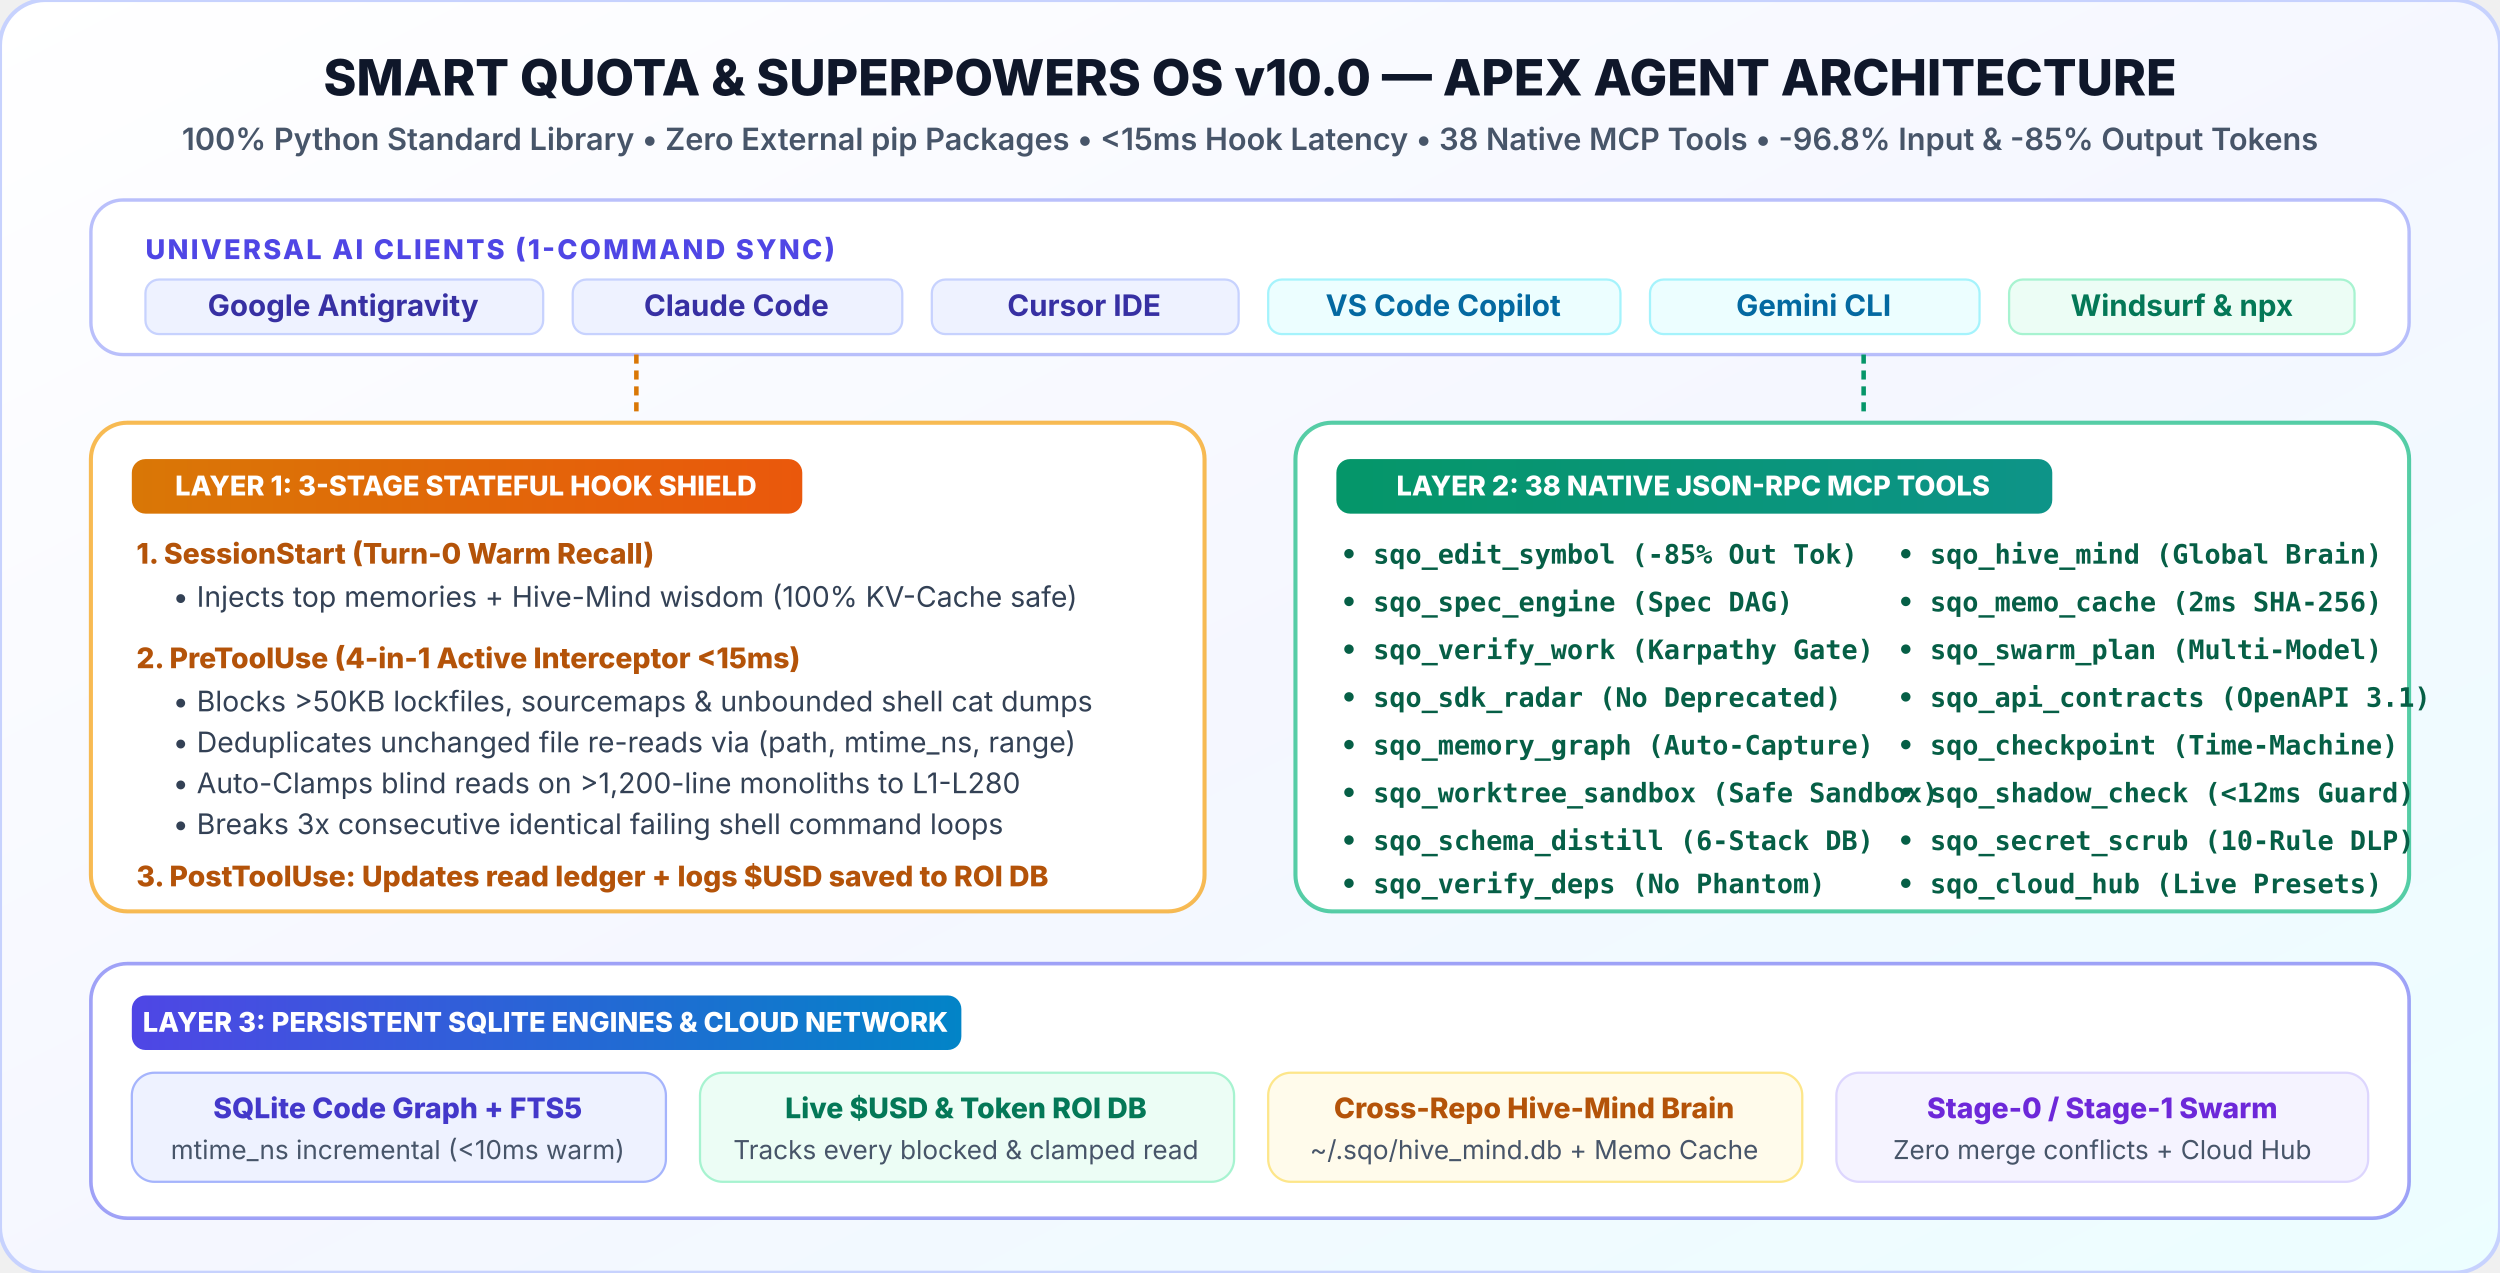
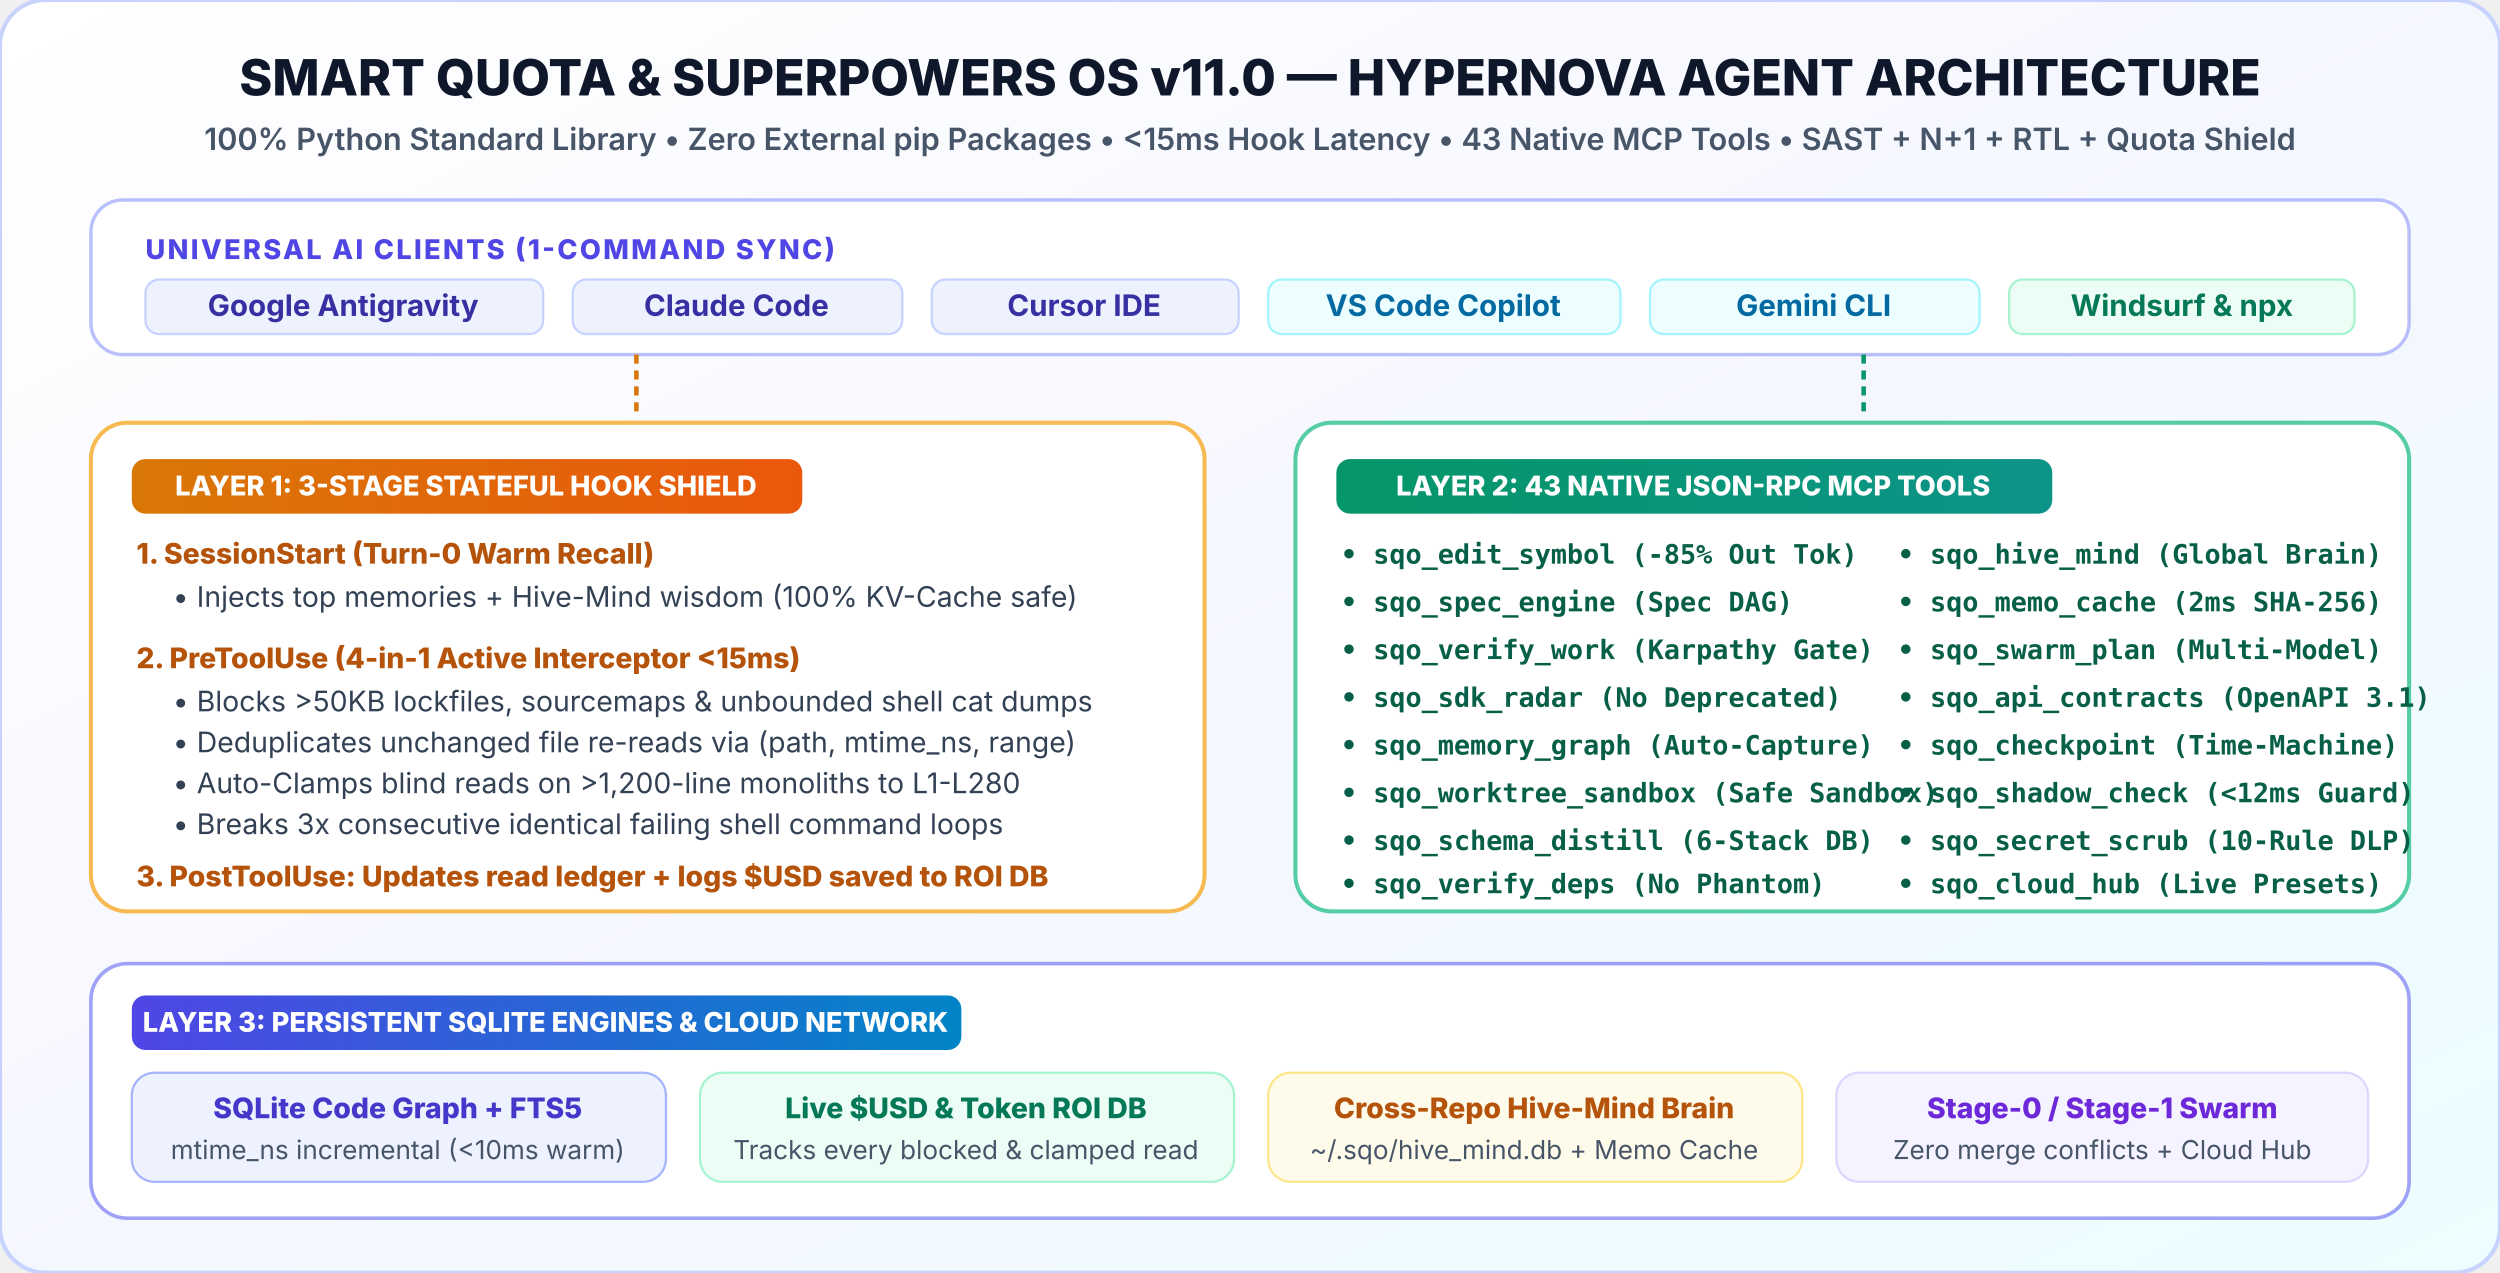
<svg xmlns="http://www.w3.org/2000/svg" viewBox="0 0 1100 560" width="100%">
  <defs>
    <linearGradient id="bg" x1="0" y1="0" x2="1" y2="1">
      <stop offset="0%" stop-color="#FFFFFF" />
      <stop offset="52%" stop-color="#F5F7FF" />
      <stop offset="100%" stop-color="#ECFEFF" />
    </linearGradient>
    <linearGradient id="cyanGrad" x1="0" y1="0" x2="1" y2="0">
      <stop offset="0%" stop-color="#4F46E5" />
      <stop offset="100%" stop-color="#0284C7" />
    </linearGradient>
    <linearGradient id="emeraldGrad" x1="0" y1="0" x2="1" y2="0">
      <stop offset="0%" stop-color="#059669" />
      <stop offset="100%" stop-color="#0D9488" />
    </linearGradient>
    <linearGradient id="amberGrad" x1="0" y1="0" x2="1" y2="0">
      <stop offset="0%" stop-color="#D97706" />
      <stop offset="100%" stop-color="#EA580C" />
    </linearGradient>
  </defs>
  <rect width="1100" height="560" rx="20" fill="url(#bg)" stroke="#C7D2FE" stroke-width="1.8" />
  <text x="550" y="42" text-anchor="middle" fill="#0F172A" font-family="Plus Jakarta Sans, Segoe UI, Inter, Arial, sans-serif" font-size="22" font-weight="800">
-     SMART QUOTA &amp; SUPERPOWERS OS v10.0 — APEX AGENT ARCHITECTURE
+     SMART QUOTA &amp; SUPERPOWERS OS v11.0 — HYPERNOVA AGENT ARCHITECTURE
  </text>
  <text x="550" y="66" text-anchor="middle" fill="#475569" font-family="Plus Jakarta Sans, Segoe UI, Inter, Arial, sans-serif" font-size="13.5" font-weight="600">
-     100% Python Standard Library • Zero External pip Packages • &lt;15ms Hook Latency • 38 Native MCP Tools • -96.8% Input &amp; -85% Output Tokens
+     100% Python Standard Library • Zero External pip Packages • &lt;15ms Hook Latency • 43 Native MCP Tools • SAST + N+1 + RTL + Quota Shield
  </text>
  <rect x="40" y="88" width="1020" height="68" rx="14" fill="#FFFFFF" stroke="#818CF8" stroke-opacity="0.55" stroke-width="1.5" />
  <text x="64" y="114" fill="#4F46E5" font-family="Segoe UI, Inter, sans-serif" font-size="12" font-weight="800" letter-spacing="1">UNIVERSAL AI CLIENTS (1-COMMAND SYNC)</text>
  <g font-family="Segoe UI, Inter, sans-serif" font-size="13" font-weight="700" fill="#1E293B">
    <rect x="64" y="123" width="175" height="24" rx="6" fill="#EEF2FF" stroke="#C7D2FE" />
    <text x="151" y="139" text-anchor="middle" fill="#3730A3">Google Antigravity</text>
    <rect x="252" y="123" width="145" height="24" rx="6" fill="#EEF2FF" stroke="#C7D2FE" />
    <text x="324" y="139" text-anchor="middle" fill="#3730A3">Claude Code</text>
    <rect x="410" y="123" width="135" height="24" rx="6" fill="#EEF2FF" stroke="#C7D2FE" />
    <text x="477" y="139" text-anchor="middle" fill="#3730A3">Cursor IDE</text>
    <rect x="558" y="123" width="155" height="24" rx="6" fill="#ECFEFF" stroke="#A5F3FC" />
    <text x="635" y="139" text-anchor="middle" fill="#0369A1">VS Code Copilot</text>
    <rect x="726" y="123" width="145" height="24" rx="6" fill="#ECFEFF" stroke="#A5F3FC" />
    <text x="798" y="139" text-anchor="middle" fill="#0369A1">Gemini CLI</text>
    <rect x="884" y="123" width="152" height="24" rx="6" fill="#ECFDF5" stroke="#A7F3D0" />
    <text x="960" y="139" text-anchor="middle" fill="#047857">Windsurf &amp; npx</text>
  </g>
  <line x1="280" y1="156" x2="280" y2="184" stroke="#D97706" stroke-width="2" stroke-dasharray="4,3" />
  <line x1="820" y1="156" x2="820" y2="184" stroke="#059669" stroke-width="2" stroke-dasharray="4,3" />
  <rect x="40" y="186" width="490" height="215" rx="16" fill="#FFFFFF" stroke="#F59E0B" stroke-opacity="0.7" stroke-width="1.8" />
  <rect x="58" y="202" width="295" height="24" rx="6" fill="url(#amberGrad)" />
  <text x="205" y="218" text-anchor="middle" fill="#FFFFFF" font-family="Segoe UI, Inter, sans-serif" font-size="12" font-weight="800">LAYER 1: 3-STAGE STATEFUL HOOK SHIELD</text>
  <g font-family="Segoe UI, Inter, sans-serif" font-size="12.5" fill="#334155">
    <text x="60" y="248" fill="#B45309" font-weight="800">1. SessionStart (Turn-0 Warm Recall)</text>
    <text x="76" y="267">• Injects top memories + Hive-Mind wisdom (100% KV-Cache safe)</text>
    <text x="60" y="294" fill="#B45309" font-weight="800">2. PreToolUse (4-in-1 Active Interceptor &lt;15ms)</text>
    <text x="76" y="313">• Blocks &gt;50KB lockfiles, sourcemaps &amp; unbounded shell cat dumps</text>
    <text x="76" y="331">• Deduplicates unchanged file re-reads via (path, mtime_ns, range)</text>
    <text x="76" y="349">• Auto-Clamps blind reads on &gt;1,200-line monoliths to L1-L280</text>
    <text x="76" y="367">• Breaks 3x consecutive identical failing shell command loops</text>
    <text x="60" y="390" fill="#B45309" font-weight="800">3. PostToolUse: Updates read ledger + logs $USD saved to ROI DB</text>
  </g>
  <rect x="570" y="186" width="490" height="215" rx="16" fill="#FFFFFF" stroke="#10B981" stroke-opacity="0.7" stroke-width="1.8" />
  <rect x="588" y="202" width="315" height="24" rx="6" fill="url(#emeraldGrad)" />
-   <text x="745" y="218" text-anchor="middle" fill="#FFFFFF" font-family="Segoe UI, Inter, sans-serif" font-size="12" font-weight="800">LAYER 2: 38 NATIVE JSON-RPC MCP TOOLS</text>
+   <text x="745" y="218" text-anchor="middle" fill="#FFFFFF" font-family="Segoe UI, Inter, sans-serif" font-size="12" font-weight="800">LAYER 2: 43 NATIVE JSON-RPC MCP TOOLS</text>
  <g font-family="Consolas, monospace" font-size="11.8" fill="#065F46" font-weight="600">
    <text x="590" y="248">• sqo_edit_symbol      (-85% Out Tok)</text>
    <text x="590" y="269">• sqo_spec_engine      (Spec DAG)</text>
    <text x="590" y="290">• sqo_verify_work      (Karpathy Gate)</text>
    <text x="590" y="311">• sqo_sdk_radar        (No Deprecated)</text>
    <text x="590" y="332">• sqo_memory_graph     (Auto-Capture)</text>
    <text x="590" y="353">• sqo_worktree_sandbox (Safe Sandbox)</text>
    <text x="590" y="374">• sqo_schema_distill   (6-Stack DB)</text>
    <text x="590" y="393">• sqo_verify_deps      (No Phantom)</text>
    <text x="835" y="248">• sqo_hive_mind        (Global Brain)</text>
    <text x="835" y="269">• sqo_memo_cache       (2ms SHA-256)</text>
    <text x="835" y="290">• sqo_swarm_plan       (Multi-Model)</text>
    <text x="835" y="311">• sqo_api_contracts    (OpenAPI 3.1)</text>
    <text x="835" y="332">• sqo_checkpoint       (Time-Machine)</text>
    <text x="835" y="353">• sqo_shadow_check     (&lt;12ms Guard)</text>
    <text x="835" y="374">• sqo_secret_scrub     (10-Rule DLP)</text>
    <text x="835" y="393">• sqo_cloud_hub        (Live Presets)</text>
  </g>
  <rect x="40" y="424" width="1020" height="112" rx="16" fill="#FFFFFF" stroke="#6366F1" stroke-opacity="0.6" stroke-width="1.6" />
  <rect x="58" y="438" width="365" height="24" rx="6" fill="url(#cyanGrad)" />
  <text x="240" y="454" text-anchor="middle" fill="#FFFFFF" font-family="Segoe UI, Inter, sans-serif" font-size="12" font-weight="800">LAYER 3: PERSISTENT SQLITE ENGINES &amp; CLOUD NETWORK</text>
  <g font-family="Segoe UI, Inter, sans-serif" font-size="12.5">
    <rect x="58" y="472" width="235" height="48" rx="10" fill="#EEF2FF" stroke="#A5B4FC" />
    <text x="175" y="492" text-anchor="middle" fill="#4338CA" font-weight="800">SQLite Code Graph + FTS5</text>
    <text x="175" y="510" text-anchor="middle" fill="#475569" font-size="11.5">mtime_ns incremental (&lt;10ms warm)</text>
    <rect x="308" y="472" width="235" height="48" rx="10" fill="#ECFDF5" stroke="#A7F3D0" />
    <text x="425" y="492" text-anchor="middle" fill="#047857" font-weight="800">Live $USD &amp; Token ROI DB</text>
    <text x="425" y="510" text-anchor="middle" fill="#475569" font-size="11.5">Tracks every blocked &amp; clamped read</text>
    <rect x="558" y="472" width="235" height="48" rx="10" fill="#FFFBEB" stroke="#FDE68A" />
    <text x="675" y="492" text-anchor="middle" fill="#B45309" font-weight="800">Cross-Repo Hive-Mind Brain</text>
    <text x="675" y="510" text-anchor="middle" fill="#475569" font-size="11.5">~/.sqo/hive_mind.db + Memo Cache</text>
    <rect x="808" y="472" width="234" height="48" rx="10" fill="#F5F3FF" stroke="#DDD6FE" />
    <text x="925" y="492" text-anchor="middle" fill="#6D28D9" font-weight="800">Stage-0 / Stage-1 Swarm</text>
    <text x="925" y="510" text-anchor="middle" fill="#475569" font-size="11.5">Zero merge conflicts + Cloud Hub</text>
  </g>
</svg>
